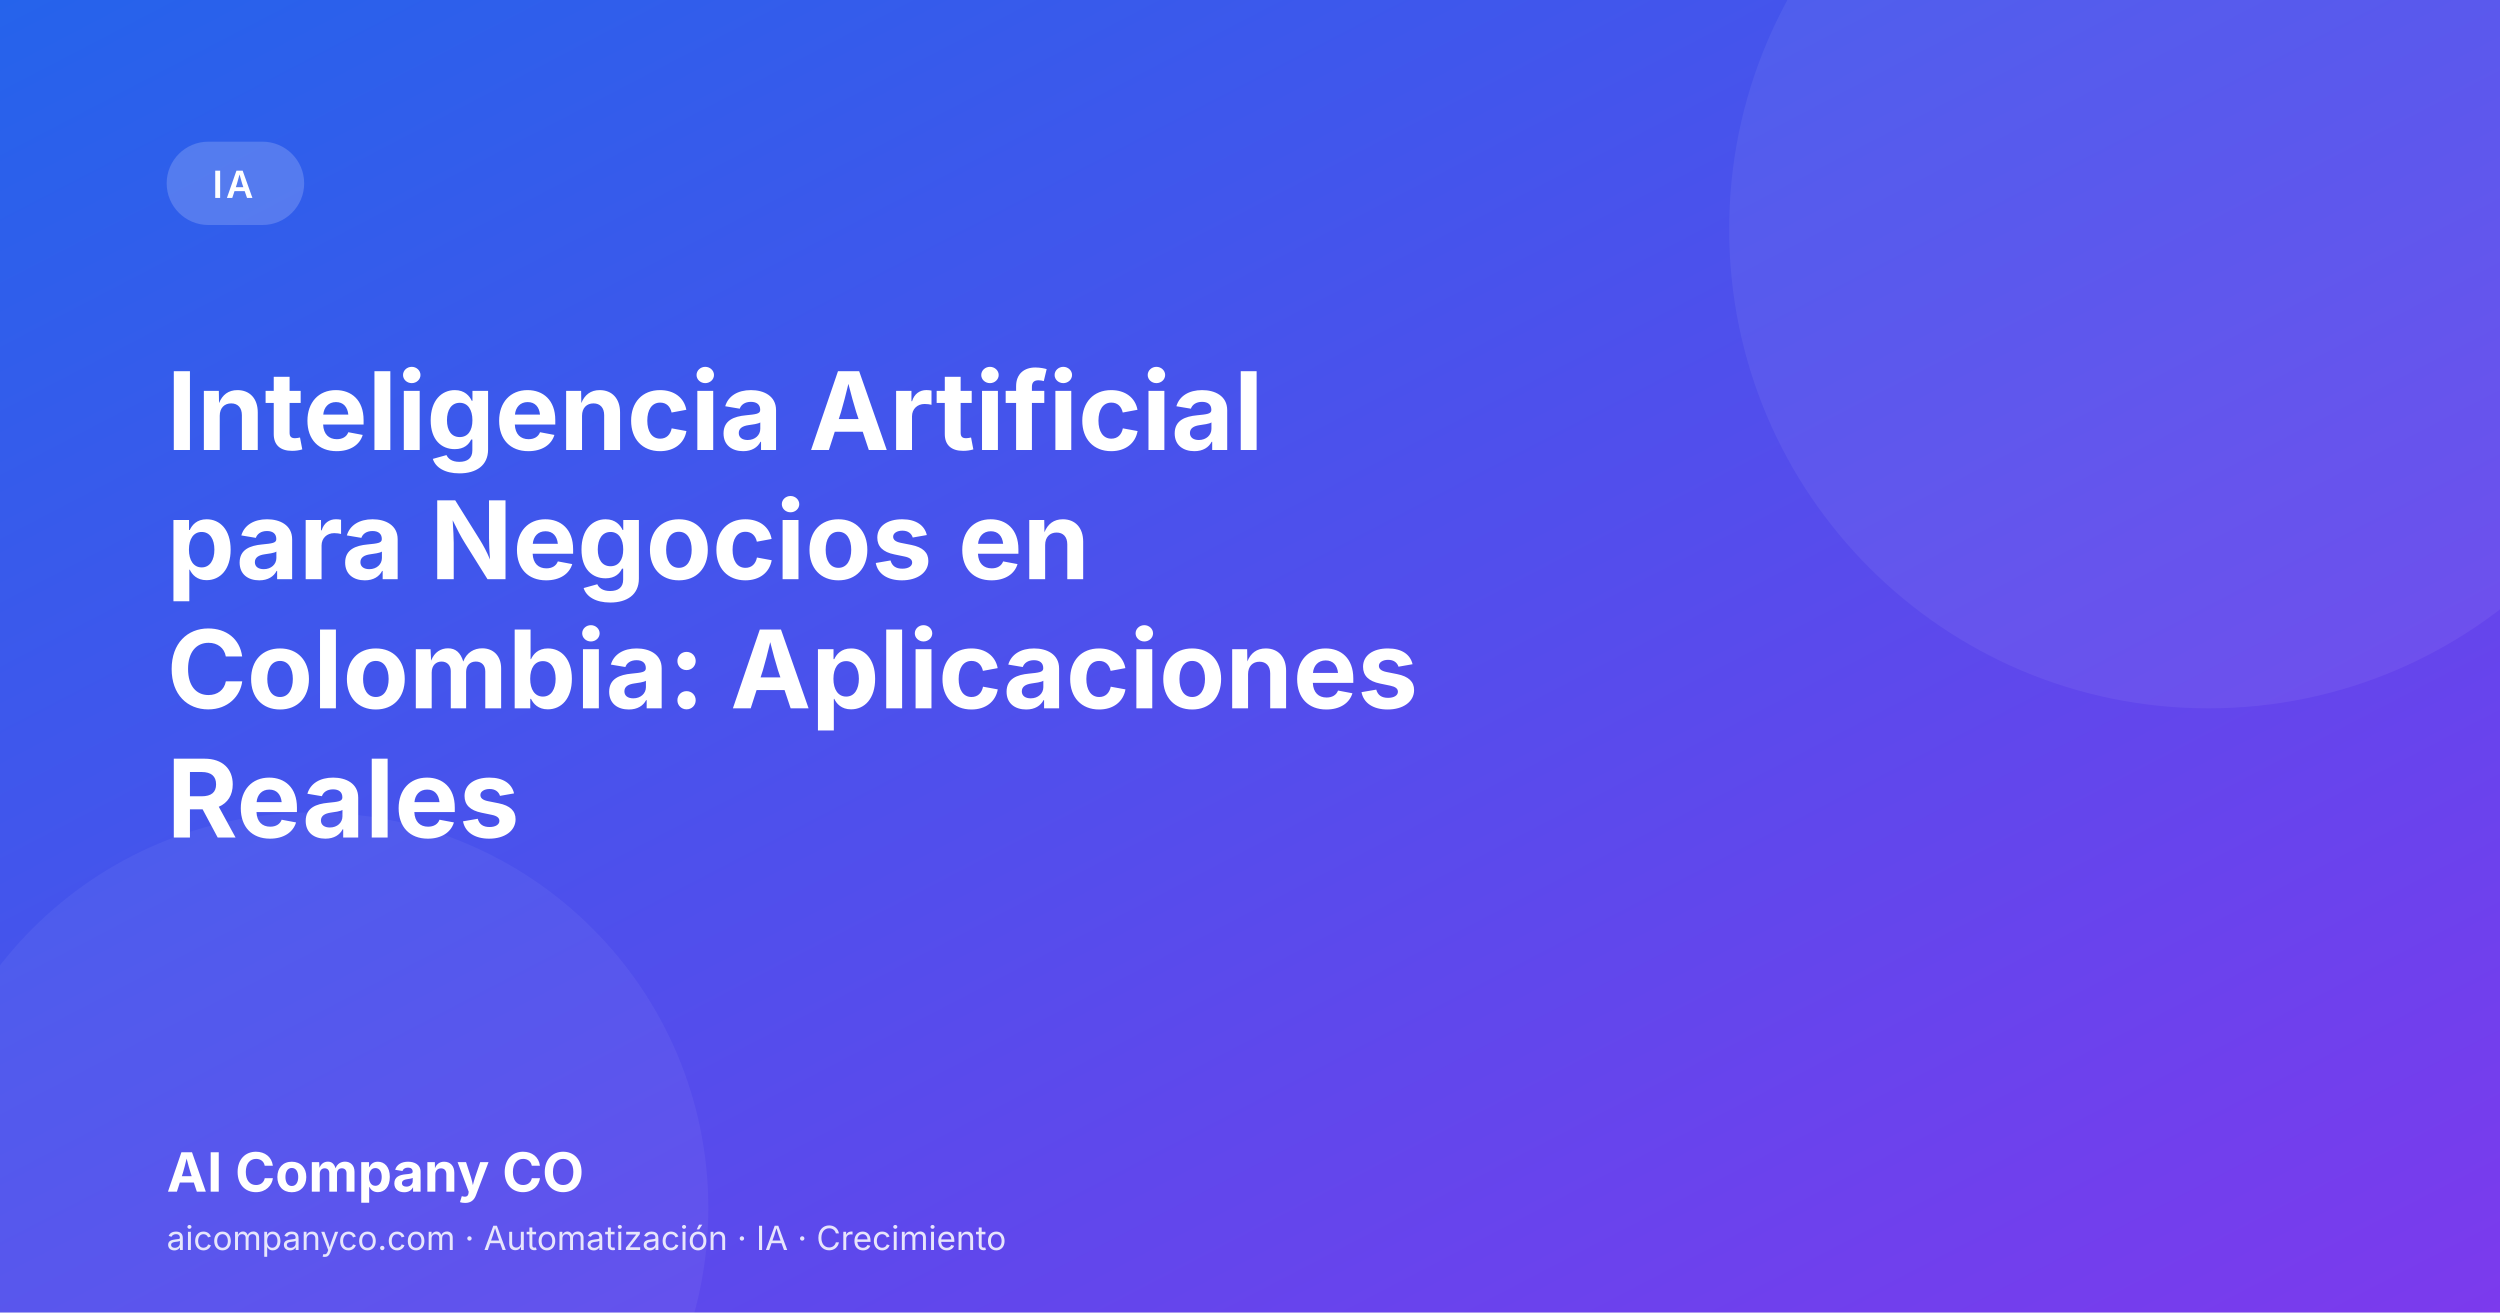
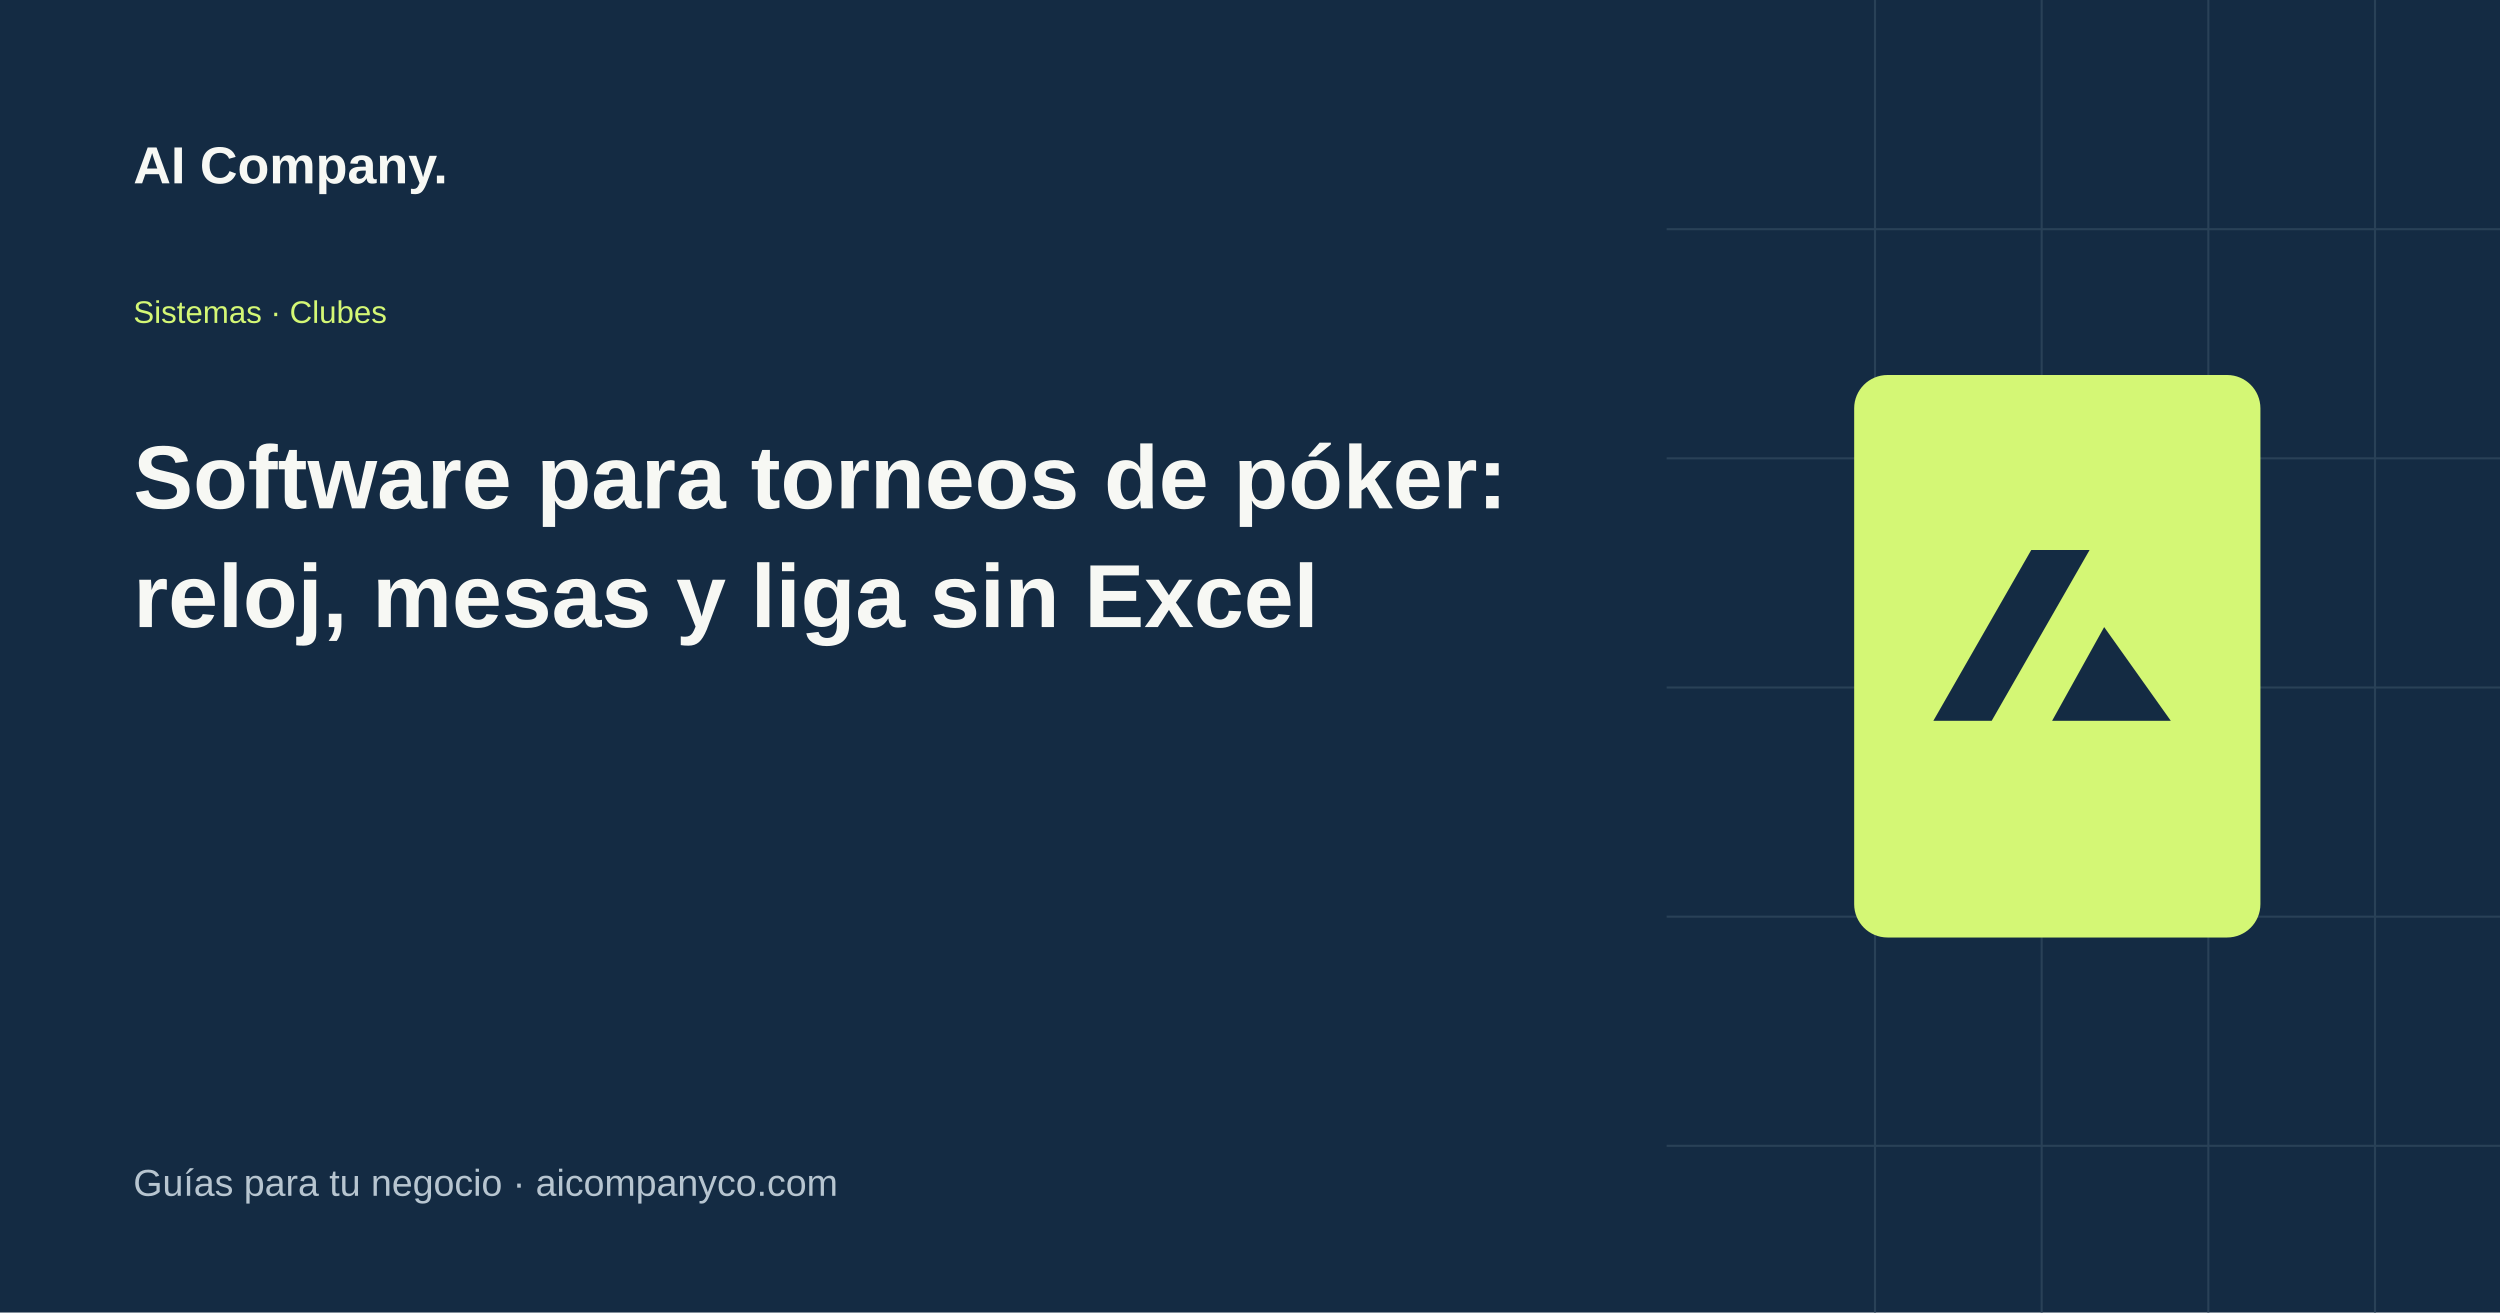
- <svg xmlns="http://www.w3.org/2000/svg" width="1200" height="630" viewBox="0 0 1200 630" role="img" aria-label="Inteligencia Artificial para Negocios en Colombia: Aplicaciones Reales">
-   <defs>
-     <linearGradient id="bg" x1="0" y1="0" x2="1" y2="1">
-       <stop offset="0" stop-color="#2563EB" />
-       <stop offset="1" stop-color="#7C3AED" />
-     </linearGradient>
-   </defs>
-   <rect width="1200" height="630" fill="url(#bg)" />
-   <circle cx="1060" cy="110" r="230" fill="#ffffff" opacity="0.06" />
-   <circle cx="150" cy="580" r="190" fill="#ffffff" opacity="0.05" />
-   <rect x="80" y="68" width="66" height="40" rx="20" fill="#ffffff" opacity="0.18" />
-   <text x="102" y="95" font-family="Inter, Arial, sans-serif" font-size="18" font-weight="600" fill="#ffffff" letter-spacing="1.5">IA</text>
-   <text font-family="'Space Grotesk', Inter, Arial, sans-serif" font-size="52" font-weight="700" fill="#ffffff">
-     <tspan x="80" y="216">Inteligencia Artificial</tspan>
-     <tspan x="80" y="278">para Negocios en</tspan>
-     <tspan x="80" y="340">Colombia: Aplicaciones</tspan>
-     <tspan x="80" y="402">Reales</tspan>
+ <svg xmlns="http://www.w3.org/2000/svg" width="1200" height="630" viewBox="0 0 1200 630">
+   <rect width="1200" height="630" fill="#142b43" />
+   <path d="M900 0v630M980 0v630M1060 0v630M1140 0v630M800 110h400M800 220h400M800 330h400M800 440h400M800 550h400" stroke="#294157" />
+   <rect x="890" y="180" width="195" height="270" rx="16" fill="#d4f775" />
+   <path d="m928 346 47-82h28l-47 82zm57 0 25-45 32 45z" fill="#142b43" />
+   <text x="64" y="88" font-family="Arial,sans-serif" font-size="25" font-weight="700" fill="#f7f8f4">AI Company.</text>
+   <text x="64" y="155" font-family="Arial,sans-serif" font-size="15" fill="#d4f775">Sistemas · Clubes</text>
+   <text x="64" y="244" font-family="Arial,sans-serif" font-size="43" font-weight="700" fill="#f7f8f4">
+     <tspan x="64" dy="0">Software para torneos de póker:</tspan>
+     <tspan x="64" dy="57">reloj, mesas y liga sin Excel</tspan>
  </text>
-   <text x="80" y="572" font-family="Inter, Arial, sans-serif" font-size="26" font-weight="700" fill="#ffffff">AI Company CO</text>
-   <text x="80" y="600" font-family="Inter, Arial, sans-serif" font-size="16" fill="#ffffff" opacity="0.85">aicompanyco.com · Automatización · IA · Crecimiento</text>
+   <text x="64" y="574" font-family="Arial,sans-serif" font-size="18" fill="#b7c5d0">Guías para tu negocio · aicompanyco.com</text>
</svg>
